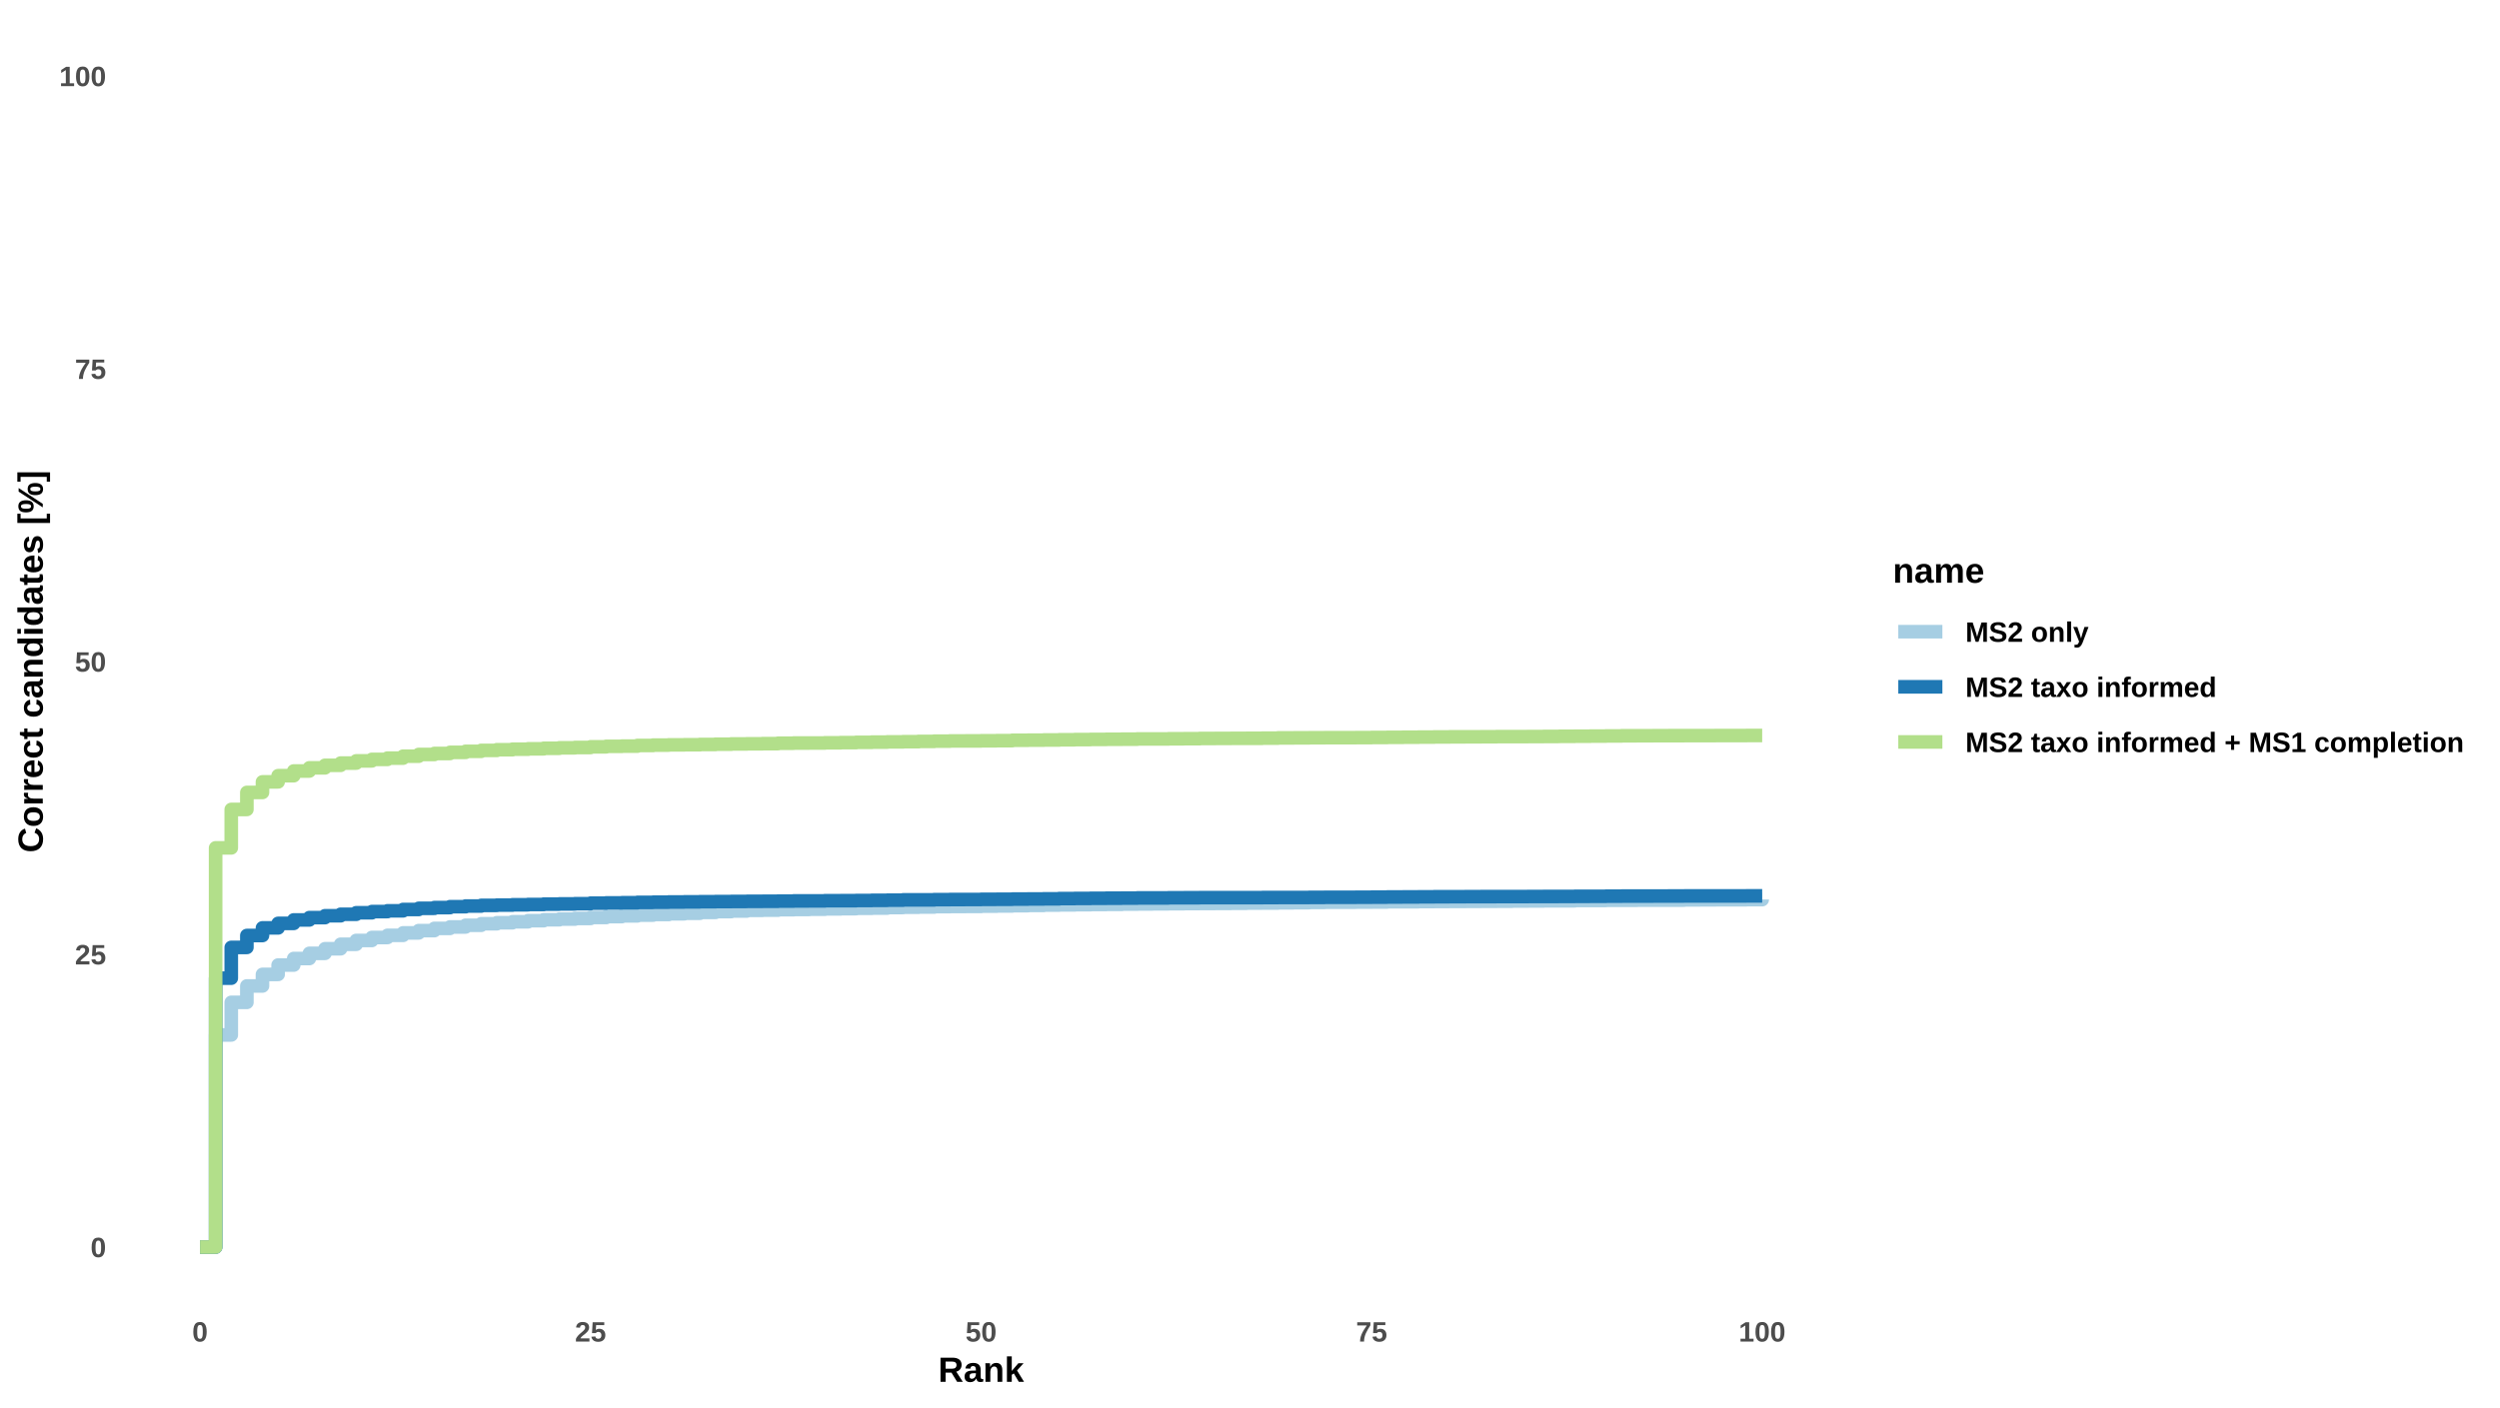
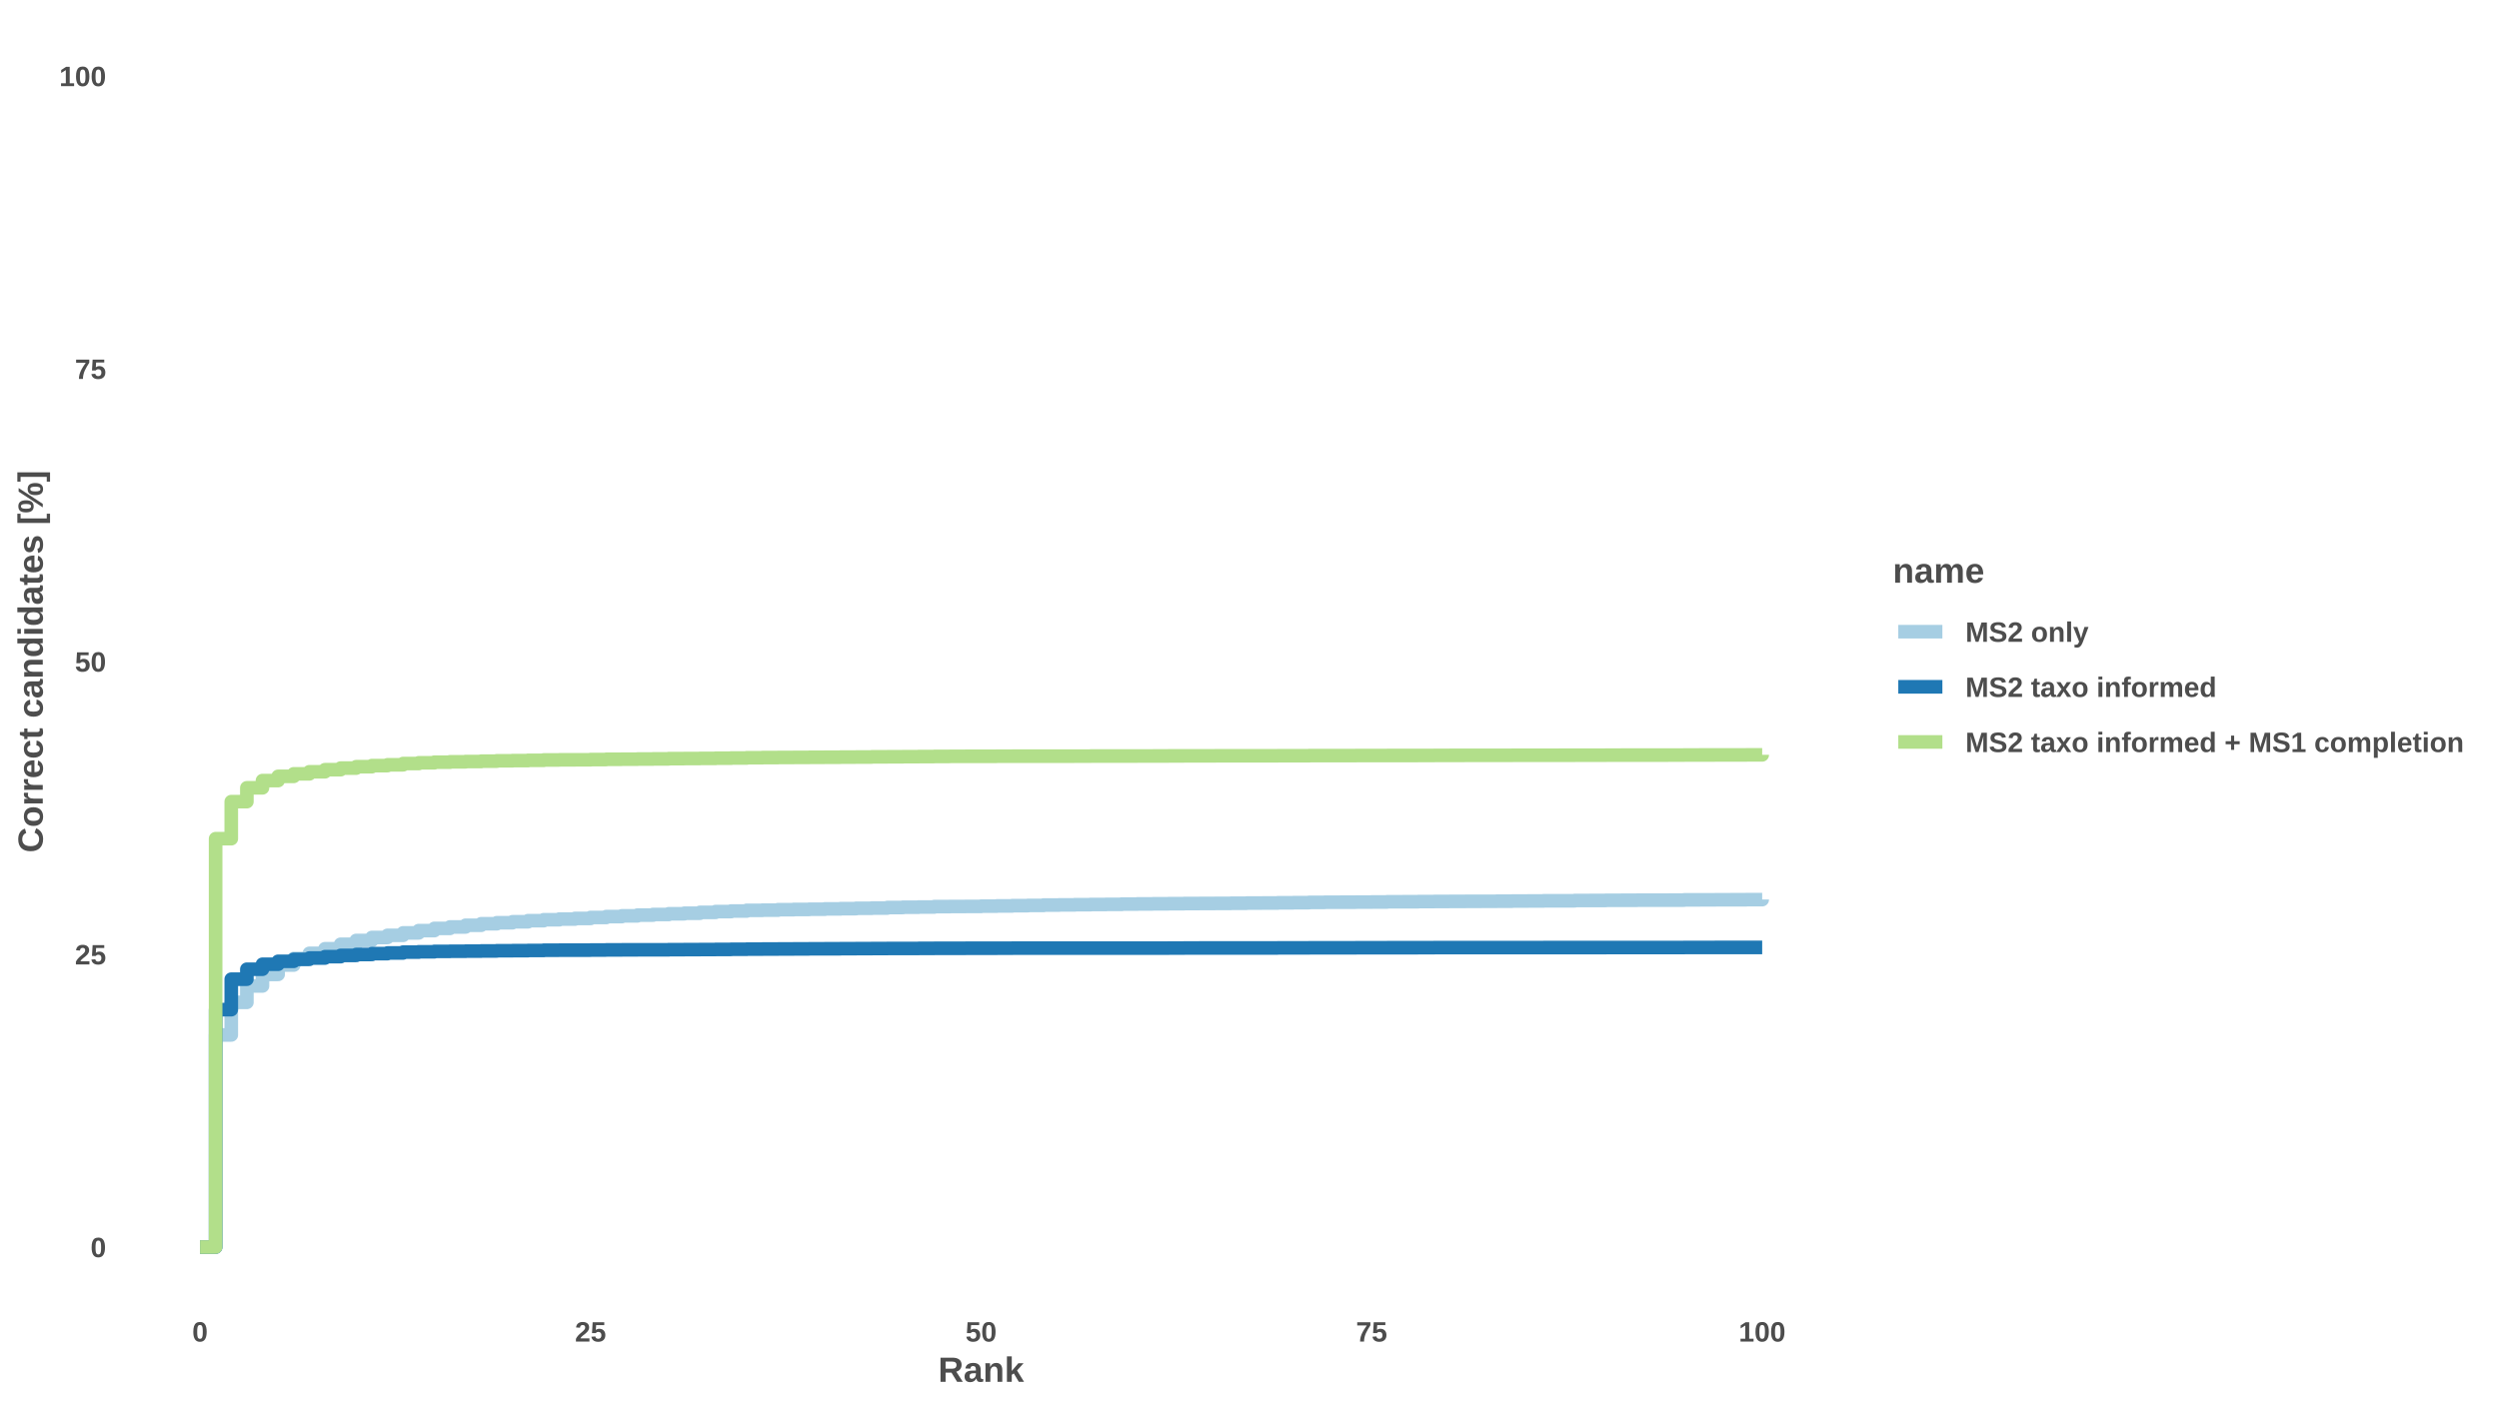
<svg xmlns="http://www.w3.org/2000/svg" class="svglite" width="783.00pt" height="441.00pt" viewBox="0 0 783.00 441.00">
  <defs>
    <style type="text/css">
    .svglite line, .svglite polyline, .svglite polygon, .svglite path, .svglite rect, .svglite circle {
      fill: none;
      stroke: #000000;
      stroke-linecap: round;
      stroke-linejoin: round;
      stroke-miterlimit: 10.00;
    }
    .svglite text {
      white-space: pre;
    }
  </style>
  </defs>
  <rect width="100%" height="100%" style="stroke: none; fill: none;" />
  <defs>
    <clipPath id="cpMC4wMHw3ODMuMDB8MC4wMHw0NDEuMDA=">
      <rect x="0.00" y="0.00" width="783.00" height="441.00" />
    </clipPath>
  </defs>
  <g clip-path="url(#cpMC4wMHw3ODMuMDB8MC4wMHw0NDEuMDA=)">
</g>
  <defs>
    <clipPath id="cpMzguMTl8NTc2LjYxfDUuNDh8NDA5LjIx">
      <rect x="38.19" y="5.48" width="538.42" height="403.73" />
    </clipPath>
  </defs>
  <g clip-path="url(#cpMzguMTl8NTc2LjYxfDUuNDh8NDA5LjIx)">
    <polyline points="62.67,390.86 67.56,390.86 67.56,324.38 72.46,324.38 72.46,314.16 77.35,314.16 77.35,309.02 82.24,309.02 82.24,305.40 87.14,305.40 87.14,302.47 92.03,302.47 92.03,300.42 96.93,300.42 96.93,298.80 101.82,298.80 101.82,297.36 106.72,297.36 106.72,295.96 111.61,295.96 111.61,294.76 116.51,294.76 116.51,293.83 121.40,293.83 121.40,293.16 126.30,293.16 126.30,292.39 131.19,292.39 131.19,291.67 136.09,291.67 136.09,290.98 140.98,290.98 140.98,290.53 145.88,290.53 145.88,290.00 150.77,290.00 150.77,289.52 155.67,289.52 155.67,289.21 160.56,289.21 160.56,288.91 165.45,288.91 165.45,288.56 170.35,288.56 170.35,288.27 175.24,288.27 175.24,288.06 180.14,288.06 180.14,287.86 185.03,287.86 185.03,287.56 189.93,287.56 189.93,287.28 194.82,287.28 194.82,287.05 199.72,287.05 199.72,286.82 204.61,286.82 204.61,286.62 209.51,286.62 209.51,286.40 214.40,286.40 214.40,286.23 219.30,286.23 219.30,285.96 224.19,285.96 224.19,285.71 229.09,285.71 229.09,285.53 233.98,285.53 233.98,285.32 238.88,285.32 238.88,285.26 243.77,285.26 243.77,285.12 248.66,285.12 248.66,285.04 253.56,285.04 253.56,284.97 258.45,284.97 258.45,284.87 263.35,284.87 263.35,284.79 268.24,284.79 268.24,284.68 273.14,284.68 273.14,284.60 278.03,284.60 278.03,284.44 282.93,284.44 282.93,284.34 287.82,284.34 287.82,284.28 292.72,284.28 292.72,284.15 297.61,284.15 297.61,284.11 302.51,284.11 302.51,284.09 307.40,284.09 307.40,284.01 312.30,284.01 312.30,283.94 317.19,283.94 317.19,283.85 322.09,283.85 322.09,283.78 326.98,283.78 326.98,283.66 331.87,283.66 331.87,283.61 336.77,283.61 336.77,283.55 341.66,283.55 341.66,283.49 346.56,283.49 346.56,283.45 351.45,283.45 351.45,283.36 356.35,283.36 356.35,283.31 361.24,283.31 361.24,283.27 366.14,283.27 366.14,283.23 371.03,283.23 371.03,283.18 375.93,283.18 375.93,283.16 380.82,283.16 380.82,283.14 385.72,283.14 385.72,283.10 390.61,283.10 390.61,283.04 395.51,283.04 395.51,283.02 400.40,283.02 400.40,282.95 405.30,282.95 405.30,282.91 410.19,282.91 410.19,282.83 415.09,282.83 415.09,282.78 419.98,282.78 419.98,282.77 424.87,282.77 424.87,282.74 429.77,282.74 429.77,282.70 434.66,282.70 434.66,282.63 439.56,282.63 439.56,282.62 444.45,282.62 444.45,282.57 449.35,282.57 449.35,282.54 454.24,282.54 454.24,282.52 459.14,282.52 459.14,282.50 464.03,282.50 464.03,282.49 468.93,282.49 468.93,282.45 473.82,282.45 473.82,282.40 478.72,282.40 478.72,282.38 483.61,282.38 483.61,282.33 488.51,282.33 488.51,282.33 493.40,282.33 493.40,282.24 498.30,282.24 498.30,282.22 503.19,282.22 503.19,282.17 508.08,282.17 508.08,282.16 512.98,282.16 512.98,282.13 517.87,282.13 517.87,282.13 522.77,282.13 522.77,282.12 527.66,282.12 527.66,282.04 532.56,282.04 532.56,282.03 537.45,282.03 537.45,282.01 542.35,282.01 542.35,281.99 547.24,281.99 547.24,281.96 552.14,281.96 552.14,281.93 " style="stroke-width: 4.27; stroke: #A6CEE3; stroke-linecap: butt;" />
-     <polyline points="62.67,390.86 67.56,390.86 67.56,306.58 72.46,306.58 72.46,296.94 77.35,296.94 77.35,293.21 82.24,293.21 82.24,290.82 87.14,290.82 87.14,289.41 92.03,289.41 92.03,288.33 96.93,288.33 96.93,287.60 101.82,287.60 101.82,287.02 106.72,287.02 106.72,286.56 111.61,286.56 111.61,286.08 116.51,286.08 116.51,285.71 121.40,285.71 121.40,285.47 126.30,285.47 126.30,285.05 131.19,285.05 131.19,284.69 136.09,284.69 136.09,284.46 140.98,284.46 140.98,284.18 145.88,284.18 145.88,283.97 150.77,283.97 150.77,283.77 155.67,283.77 155.67,283.68 160.56,283.68 160.56,283.58 165.45,283.58 165.45,283.49 170.35,283.49 170.35,283.37 175.24,283.37 175.24,283.31 180.14,283.31 180.14,283.24 185.03,283.24 185.03,283.07 189.93,283.07 189.93,282.99 194.82,282.99 194.82,282.94 199.72,282.94 199.72,282.83 204.61,282.83 204.61,282.77 209.51,282.77 209.51,282.70 214.40,282.70 214.40,282.66 219.30,282.66 219.30,282.61 224.19,282.61 224.19,282.57 229.09,282.57 229.09,282.54 233.98,282.54 233.98,282.50 238.88,282.50 238.88,282.48 243.77,282.48 243.77,282.42 248.66,282.42 248.66,282.37 253.56,282.37 253.56,282.36 258.45,282.36 258.45,282.30 263.35,282.30 263.35,282.29 268.24,282.29 268.24,282.24 273.14,282.24 273.14,282.18 278.03,282.18 278.03,282.13 282.93,282.13 282.93,282.04 287.82,282.04 287.82,282.04 292.72,282.04 292.72,281.96 297.61,281.96 297.61,281.93 302.51,281.93 302.51,281.92 307.40,281.92 307.40,281.87 312.30,281.87 312.30,281.85 317.19,281.85 317.19,281.79 322.09,281.79 322.09,281.75 326.98,281.75 326.98,281.71 331.87,281.71 331.87,281.63 336.77,281.63 336.77,281.59 341.66,281.59 341.66,281.55 346.56,281.55 346.56,281.51 351.45,281.51 351.45,281.48 356.35,281.48 356.35,281.43 361.24,281.43 361.24,281.43 366.14,281.43 366.14,281.38 371.03,281.38 371.03,281.37 375.93,281.37 375.93,281.34 380.82,281.34 380.82,281.34 385.72,281.34 385.72,281.34 390.61,281.34 390.61,281.34 395.51,281.34 395.51,281.31 400.40,281.31 400.40,281.29 405.30,281.29 405.30,281.29 410.19,281.29 410.19,281.26 415.09,281.26 415.09,281.23 419.98,281.23 419.98,281.23 424.87,281.23 424.87,281.21 429.77,281.21 429.77,281.18 434.66,281.18 434.66,281.14 439.56,281.14 439.56,281.12 444.45,281.12 444.45,281.09 449.35,281.09 449.35,281.05 454.24,281.05 454.24,281.04 459.14,281.04 459.14,281.02 464.03,281.02 464.03,281.01 468.93,281.01 468.93,281.00 473.82,281.00 473.82,281.00 478.72,281.00 478.72,280.98 483.61,280.98 483.61,280.97 488.51,280.97 488.51,280.96 493.40,280.96 493.40,280.93 498.30,280.93 498.30,280.92 503.19,280.92 503.19,280.88 508.08,280.88 508.08,280.85 512.98,280.85 512.98,280.85 517.87,280.85 517.87,280.84 522.77,280.84 522.77,280.82 527.66,280.82 527.66,280.81 532.56,280.81 532.56,280.81 537.45,280.81 537.45,280.80 542.35,280.80 542.35,280.80 547.24,280.80 547.24,280.78 552.14,280.78 552.14,280.78 " style="stroke-width: 4.27; stroke: #1F78B4; stroke-linecap: butt;" />
-     <polyline points="62.67,390.86 67.56,390.86 67.56,265.74 72.46,265.74 72.46,253.70 77.35,253.70 77.35,248.37 82.24,248.37 82.24,245.06 87.14,245.06 87.14,243.12 92.03,243.12 92.03,241.65 96.93,241.65 96.93,240.66 101.82,240.66 101.82,239.87 106.72,239.87 106.72,239.17 111.61,239.17 111.61,238.48 116.51,238.48 116.51,238.01 121.40,238.01 121.40,237.61 126.30,237.61 126.30,237.01 131.19,237.01 131.19,236.47 136.09,236.47 136.09,236.16 140.98,236.16 140.98,235.81 145.88,235.81 145.88,235.48 150.77,235.48 150.77,235.19 155.67,235.19 155.67,234.98 160.56,234.98 160.56,234.82 165.45,234.82 165.45,234.70 170.35,234.70 170.35,234.53 175.24,234.53 175.24,234.39 180.14,234.39 180.14,234.28 185.03,234.28 185.03,234.07 189.93,234.07 189.93,233.92 194.82,233.92 194.82,233.85 199.72,233.85 199.72,233.65 204.61,233.65 204.61,233.53 209.51,233.53 209.51,233.46 214.40,233.46 214.40,233.42 219.30,233.42 219.30,233.33 224.19,233.33 224.19,233.25 229.09,233.25 229.09,233.17 233.98,233.17 233.98,233.12 238.88,233.12 238.88,233.07 243.77,233.07 243.77,232.95 248.66,232.95 248.66,232.88 253.56,232.88 253.56,232.87 258.45,232.87 258.45,232.81 263.35,232.81 263.35,232.75 268.24,232.75 268.24,232.67 273.14,232.67 273.14,232.59 278.03,232.59 278.03,232.52 282.93,232.52 282.93,232.46 287.82,232.46 287.82,232.37 292.72,232.37 292.72,232.29 297.61,232.29 297.61,232.23 302.51,232.23 302.51,232.22 307.40,232.22 307.40,232.17 312.30,232.17 312.30,232.13 317.19,232.13 317.19,232.02 322.09,232.02 322.09,231.98 326.98,231.98 326.98,231.93 331.87,231.93 331.87,231.86 336.77,231.86 336.77,231.80 341.66,231.80 341.66,231.75 346.56,231.75 346.56,231.71 351.45,231.71 351.45,231.67 356.35,231.67 356.35,231.60 361.24,231.60 361.24,231.60 366.14,231.60 366.14,231.55 371.03,231.55 371.03,231.52 375.93,231.52 375.93,231.45 380.82,231.45 380.82,231.43 385.72,231.43 385.72,231.41 390.61,231.41 390.61,231.40 395.51,231.40 395.51,231.35 400.40,231.35 400.40,231.28 405.30,231.28 405.30,231.26 410.19,231.26 410.19,231.23 415.09,231.23 415.09,231.20 419.98,231.20 419.98,231.20 424.87,231.20 424.87,231.18 429.77,231.18 429.77,231.14 434.66,231.14 434.66,231.10 439.56,231.10 439.56,231.06 444.45,231.06 444.45,231.02 449.35,231.02 449.35,230.97 454.24,230.97 454.24,230.94 459.14,230.94 459.14,230.93 464.03,230.93 464.03,230.91 468.93,230.91 468.93,230.87 473.82,230.87 473.82,230.87 478.72,230.87 478.72,230.85 483.61,230.85 483.61,230.82 488.51,230.82 488.51,230.78 493.40,230.78 493.40,230.74 498.30,230.74 498.30,230.70 503.19,230.70 503.19,230.66 508.08,230.66 508.08,230.61 512.98,230.61 512.98,230.60 517.87,230.60 517.87,230.58 522.77,230.58 522.77,230.57 527.66,230.57 527.66,230.56 532.56,230.56 532.56,230.56 537.45,230.56 537.45,230.54 542.35,230.54 542.35,230.54 547.24,230.54 547.24,230.52 552.14,230.52 552.14,230.52 " style="stroke-width: 4.27; stroke: #B2DF8A; stroke-linecap: butt;" />
+     <polyline points="62.67,390.86 67.56,390.86 67.56,316.45 72.46,316.45 72.46,306.90 77.35,306.90 77.35,303.78 82.24,303.78 82.24,302.22 87.14,302.22 87.14,301.30 92.03,301.30 92.03,300.68 96.93,300.68 96.93,300.27 101.82,300.27 101.82,299.84 106.72,299.84 106.72,299.45 111.61,299.45 111.61,299.16 116.51,299.16 116.51,298.89 121.40,298.89 121.40,298.68 126.30,298.68 126.30,298.42 131.19,298.42 131.19,298.31 136.09,298.31 136.09,298.19 140.98,298.19 140.98,298.15 145.88,298.15 145.88,298.10 150.77,298.10 150.77,298.05 155.67,298.05 155.67,297.98 160.56,297.98 160.56,297.95 165.45,297.95 165.45,297.90 170.35,297.90 170.35,297.82 175.24,297.82 175.24,297.80 180.14,297.80 180.14,297.80 185.03,297.80 185.03,297.76 189.93,297.76 189.93,297.72 194.82,297.72 194.82,297.70 199.72,297.70 199.72,297.69 204.61,297.69 204.61,297.69 209.51,297.69 209.51,297.64 214.40,297.64 214.40,297.62 219.30,297.62 219.30,297.60 224.19,297.60 224.19,297.57 229.09,297.57 229.09,297.52 233.98,297.52 233.98,297.48 238.88,297.48 238.88,297.45 243.77,297.45 243.77,297.43 248.66,297.43 248.66,297.40 253.56,297.40 253.56,297.37 258.45,297.37 258.45,297.36 263.35,297.36 263.35,297.33 268.24,297.33 268.24,297.31 273.14,297.31 273.14,297.29 278.03,297.29 278.03,297.27 282.93,297.27 282.93,297.27 287.82,297.27 287.82,297.24 292.72,297.24 292.72,297.22 297.61,297.22 297.61,297.22 302.51,297.22 302.51,297.20 307.40,297.20 307.40,297.20 312.30,297.20 312.30,297.18 317.19,297.18 317.19,297.16 322.09,297.16 322.09,297.16 326.98,297.16 326.98,297.16 331.87,297.16 331.87,297.16 336.77,297.16 336.77,297.16 341.66,297.16 341.66,297.16 346.56,297.16 346.56,297.16 351.45,297.16 351.45,297.16 356.35,297.16 356.35,297.16 361.24,297.16 361.24,297.16 366.14,297.16 366.14,297.14 371.03,297.14 371.03,297.12 375.93,297.12 375.93,297.11 380.82,297.11 380.82,297.11 385.72,297.11 385.72,297.11 390.61,297.11 390.61,297.11 395.51,297.11 395.51,297.11 400.40,297.11 400.40,297.08 405.30,297.08 405.30,297.08 410.19,297.08 410.19,297.06 415.09,297.06 415.09,297.06 419.98,297.06 419.98,297.06 424.87,297.06 424.87,297.04 429.77,297.04 429.77,297.04 434.66,297.04 434.66,297.03 439.56,297.03 439.56,297.03 444.45,297.03 444.45,297.02 449.35,297.02 449.35,297.00 454.24,297.00 454.24,297.00 459.14,297.00 459.14,297.00 464.03,297.00 464.03,297.00 468.93,297.00 468.93,297.00 473.82,297.00 473.82,297.00 478.72,297.00 478.72,297.00 483.61,297.00 483.61,296.99 488.51,296.99 488.51,296.99 493.40,296.99 493.40,296.99 498.30,296.99 498.30,296.99 503.19,296.99 503.19,296.98 508.08,296.98 508.08,296.98 512.98,296.98 512.98,296.98 517.87,296.98 517.87,296.98 522.77,296.98 522.77,296.98 527.66,296.98 527.66,296.96 532.56,296.96 532.56,296.95 537.45,296.95 537.45,296.94 542.35,296.94 542.35,296.94 547.24,296.94 547.24,296.94 552.14,296.94 552.14,296.94 " style="stroke-width: 4.27; stroke: #1F78B4; stroke-linecap: butt;" />
+     <polyline points="62.67,390.86 67.56,390.86 67.56,262.86 72.46,262.86 72.46,251.25 77.35,251.25 77.35,246.92 82.24,246.92 82.24,244.65 87.14,244.65 87.14,243.33 92.03,243.33 92.03,242.54 96.93,242.54 96.93,241.89 101.82,241.89 101.82,241.24 106.72,241.24 106.72,240.74 111.61,240.74 111.61,240.30 116.51,240.30 116.51,239.96 121.40,239.96 121.40,239.71 126.30,239.71 126.30,239.31 131.19,239.31 131.19,239.08 136.09,239.08 136.09,238.89 140.98,238.89 140.98,238.77 145.88,238.77 145.88,238.68 150.77,238.68 150.77,238.56 155.67,238.56 155.67,238.45 160.56,238.45 160.56,238.39 165.45,238.39 165.45,238.30 170.35,238.30 170.35,238.19 175.24,238.19 175.24,238.15 180.14,238.15 180.14,238.14 185.03,238.14 185.03,238.06 189.93,238.06 189.93,237.98 194.82,237.98 194.82,237.95 199.72,237.95 199.72,237.90 204.61,237.90 204.61,237.85 209.51,237.85 209.51,237.77 214.40,237.77 214.40,237.74 219.30,237.74 219.30,237.70 224.19,237.70 224.19,237.64 229.09,237.64 229.09,237.57 233.98,237.57 233.98,237.49 238.88,237.49 238.88,237.44 243.77,237.44 243.77,237.41 248.66,237.41 248.66,237.38 253.56,237.38 253.56,237.35 258.45,237.35 258.45,237.33 263.35,237.33 263.35,237.29 268.24,237.29 268.24,237.27 273.14,237.27 273.14,237.21 278.03,237.21 278.03,237.19 282.93,237.19 282.93,237.15 287.82,237.15 287.82,237.12 292.72,237.12 292.72,237.08 297.61,237.08 297.61,237.05 302.51,237.05 302.51,237.04 307.40,237.04 307.40,237.04 312.30,237.04 312.30,237.01 317.19,237.01 317.19,237.00 322.09,237.00 322.09,237.00 326.98,237.00 326.98,237.00 331.87,237.00 331.87,237.00 336.77,237.00 336.77,236.99 341.66,236.99 341.66,236.96 346.56,236.96 346.56,236.96 351.45,236.96 351.45,236.96 356.35,236.96 356.35,236.95 361.24,236.95 361.24,236.94 366.14,236.94 366.14,236.91 371.03,236.91 371.03,236.90 375.93,236.90 375.93,236.90 380.82,236.90 380.82,236.88 385.72,236.88 385.72,236.88 390.61,236.88 390.61,236.88 395.51,236.88 395.51,236.88 400.40,236.88 400.40,236.86 405.30,236.86 405.30,236.86 410.19,236.86 410.19,236.82 415.09,236.82 415.09,236.82 419.98,236.82 419.98,236.82 424.87,236.82 424.87,236.80 429.77,236.80 429.77,236.80 434.66,236.80 434.66,236.79 439.56,236.79 439.56,236.79 444.45,236.79 444.45,236.78 449.35,236.78 449.35,236.76 454.24,236.76 454.24,236.75 459.14,236.75 459.14,236.74 464.03,236.74 464.03,236.74 468.93,236.74 468.93,236.74 473.82,236.74 473.82,236.72 478.72,236.72 478.72,236.72 483.61,236.72 483.61,236.72 488.51,236.72 488.51,236.71 493.40,236.71 493.40,236.70 498.30,236.70 498.30,236.70 503.19,236.70 503.19,236.67 508.08,236.67 508.08,236.66 512.98,236.66 512.98,236.66 517.87,236.66 517.87,236.66 522.77,236.66 522.77,236.65 527.66,236.65 527.66,236.63 532.56,236.63 532.56,236.62 537.45,236.62 537.45,236.61 542.35,236.61 542.35,236.61 547.24,236.61 547.24,236.59 552.14,236.59 552.14,236.58 " style="stroke-width: 4.27; stroke: #B2DF8A; stroke-linecap: butt;" />
  </g>
  <g clip-path="url(#cpMC4wMHw3ODMuMDB8MC4wMHw0NDEuMDA=)">
    <text x="33.26" y="394.03" text-anchor="end" style="font-size: 8.80px; font-weight: bold;fill: #4D4D4D; font-family: &quot;Arial&quot;;" textLength="4.90px" lengthAdjust="spacingAndGlyphs">0</text>
    <text x="33.26" y="302.27" text-anchor="end" style="font-size: 8.80px; font-weight: bold;fill: #4D4D4D; font-family: &quot;Arial&quot;;" textLength="9.79px" lengthAdjust="spacingAndGlyphs">25</text>
    <text x="33.26" y="210.51" text-anchor="end" style="font-size: 8.80px; font-weight: bold;fill: #4D4D4D; font-family: &quot;Arial&quot;;" textLength="9.79px" lengthAdjust="spacingAndGlyphs">50</text>
    <text x="33.26" y="118.76" text-anchor="end" style="font-size: 8.80px; font-weight: bold;fill: #4D4D4D; font-family: &quot;Arial&quot;;" textLength="9.79px" lengthAdjust="spacingAndGlyphs">75</text>
    <text x="33.26" y="27.00" text-anchor="end" style="font-size: 8.80px; font-weight: bold;fill: #4D4D4D; font-family: &quot;Arial&quot;;" textLength="14.69px" lengthAdjust="spacingAndGlyphs">100</text>
    <text x="62.67" y="420.48" text-anchor="middle" style="font-size: 8.80px; font-weight: bold;fill: #4D4D4D; font-family: &quot;Arial&quot;;" textLength="4.90px" lengthAdjust="spacingAndGlyphs">0</text>
    <text x="185.03" y="420.48" text-anchor="middle" style="font-size: 8.80px; font-weight: bold;fill: #4D4D4D; font-family: &quot;Arial&quot;;" textLength="9.79px" lengthAdjust="spacingAndGlyphs">25</text>
    <text x="307.40" y="420.48" text-anchor="middle" style="font-size: 8.80px; font-weight: bold;fill: #4D4D4D; font-family: &quot;Arial&quot;;" textLength="9.79px" lengthAdjust="spacingAndGlyphs">50</text>
    <text x="429.77" y="420.48" text-anchor="middle" style="font-size: 8.80px; font-weight: bold;fill: #4D4D4D; font-family: &quot;Arial&quot;;" textLength="9.79px" lengthAdjust="spacingAndGlyphs">75</text>
    <text x="552.14" y="420.48" text-anchor="middle" style="font-size: 8.80px; font-weight: bold;fill: #4D4D4D; font-family: &quot;Arial&quot;;" textLength="14.69px" lengthAdjust="spacingAndGlyphs">100</text>
-     <text x="307.40" y="433.09" text-anchor="middle" style="font-size: 11.00px; font-weight: bold; font-family: &quot;Arial&quot;;" textLength="26.90px" lengthAdjust="spacingAndGlyphs">Rank</text>
-     <text transform="translate(13.40,207.34) rotate(-90)" text-anchor="middle" style="font-size: 11.00px; font-weight: bold; font-family: &quot;Arial&quot;;" textLength="119.84px" lengthAdjust="spacingAndGlyphs">Correct candidates [%]</text>
-     <text x="593.05" y="182.64" style="font-size: 11.00px; font-weight: bold; font-family: &quot;Arial&quot;;" textLength="28.74px" lengthAdjust="spacingAndGlyphs">name</text>
+     <text x="307.40" y="433.09" text-anchor="middle" style="font-size: 11.00px; font-weight: bold;fill: #4D4D4D; font-family: &quot;Arial&quot;;" textLength="26.90px" lengthAdjust="spacingAndGlyphs">Rank</text>
+     <text transform="translate(13.40,207.34) rotate(-90)" text-anchor="middle" style="font-size: 11.00px; font-weight: bold;fill: #4D4D4D; font-family: &quot;Arial&quot;;" textLength="119.84px" lengthAdjust="spacingAndGlyphs">Correct candidates [%]</text>
+     <text x="593.05" y="182.64" style="font-size: 11.00px; font-weight: bold;fill: #4D4D4D; font-family: &quot;Arial&quot;;" textLength="28.74px" lengthAdjust="spacingAndGlyphs">name</text>
    <line x1="594.78" y1="197.98" x2="608.60" y2="197.98" style="stroke-width: 4.27; stroke: #A6CEE3; stroke-linecap: butt;" />
    <line x1="594.78" y1="215.26" x2="608.60" y2="215.26" style="stroke-width: 4.27; stroke: #1F78B4; stroke-linecap: butt;" />
    <line x1="594.78" y1="232.54" x2="608.60" y2="232.54" style="stroke-width: 4.27; stroke: #B2DF8A; stroke-linecap: butt;" />
-     <text x="615.81" y="201.15" style="font-size: 8.80px; font-weight: bold; font-family: &quot;Arial&quot;;" textLength="38.63px" lengthAdjust="spacingAndGlyphs">MS2 only</text>
-     <text x="615.81" y="218.43" style="font-size: 8.80px; font-weight: bold; font-family: &quot;Arial&quot;;" textLength="78.72px" lengthAdjust="spacingAndGlyphs">MS2 taxo informed</text>
-     <text x="615.81" y="235.71" style="font-size: 8.80px; font-weight: bold; font-family: &quot;Arial&quot;;" textLength="156.23px" lengthAdjust="spacingAndGlyphs">MS2 taxo informed + MS1 completion</text>
+     <text x="615.81" y="201.15" style="font-size: 8.80px; font-weight: bold;fill: #4D4D4D; font-family: &quot;Arial&quot;;" textLength="38.63px" lengthAdjust="spacingAndGlyphs">MS2 only</text>
+     <text x="615.81" y="218.43" style="font-size: 8.80px; font-weight: bold;fill: #4D4D4D; font-family: &quot;Arial&quot;;" textLength="78.72px" lengthAdjust="spacingAndGlyphs">MS2 taxo informed</text>
+     <text x="615.81" y="235.71" style="font-size: 8.80px; font-weight: bold;fill: #4D4D4D; font-family: &quot;Arial&quot;;" textLength="156.23px" lengthAdjust="spacingAndGlyphs">MS2 taxo informed + MS1 completion</text>
  </g>
</svg>
